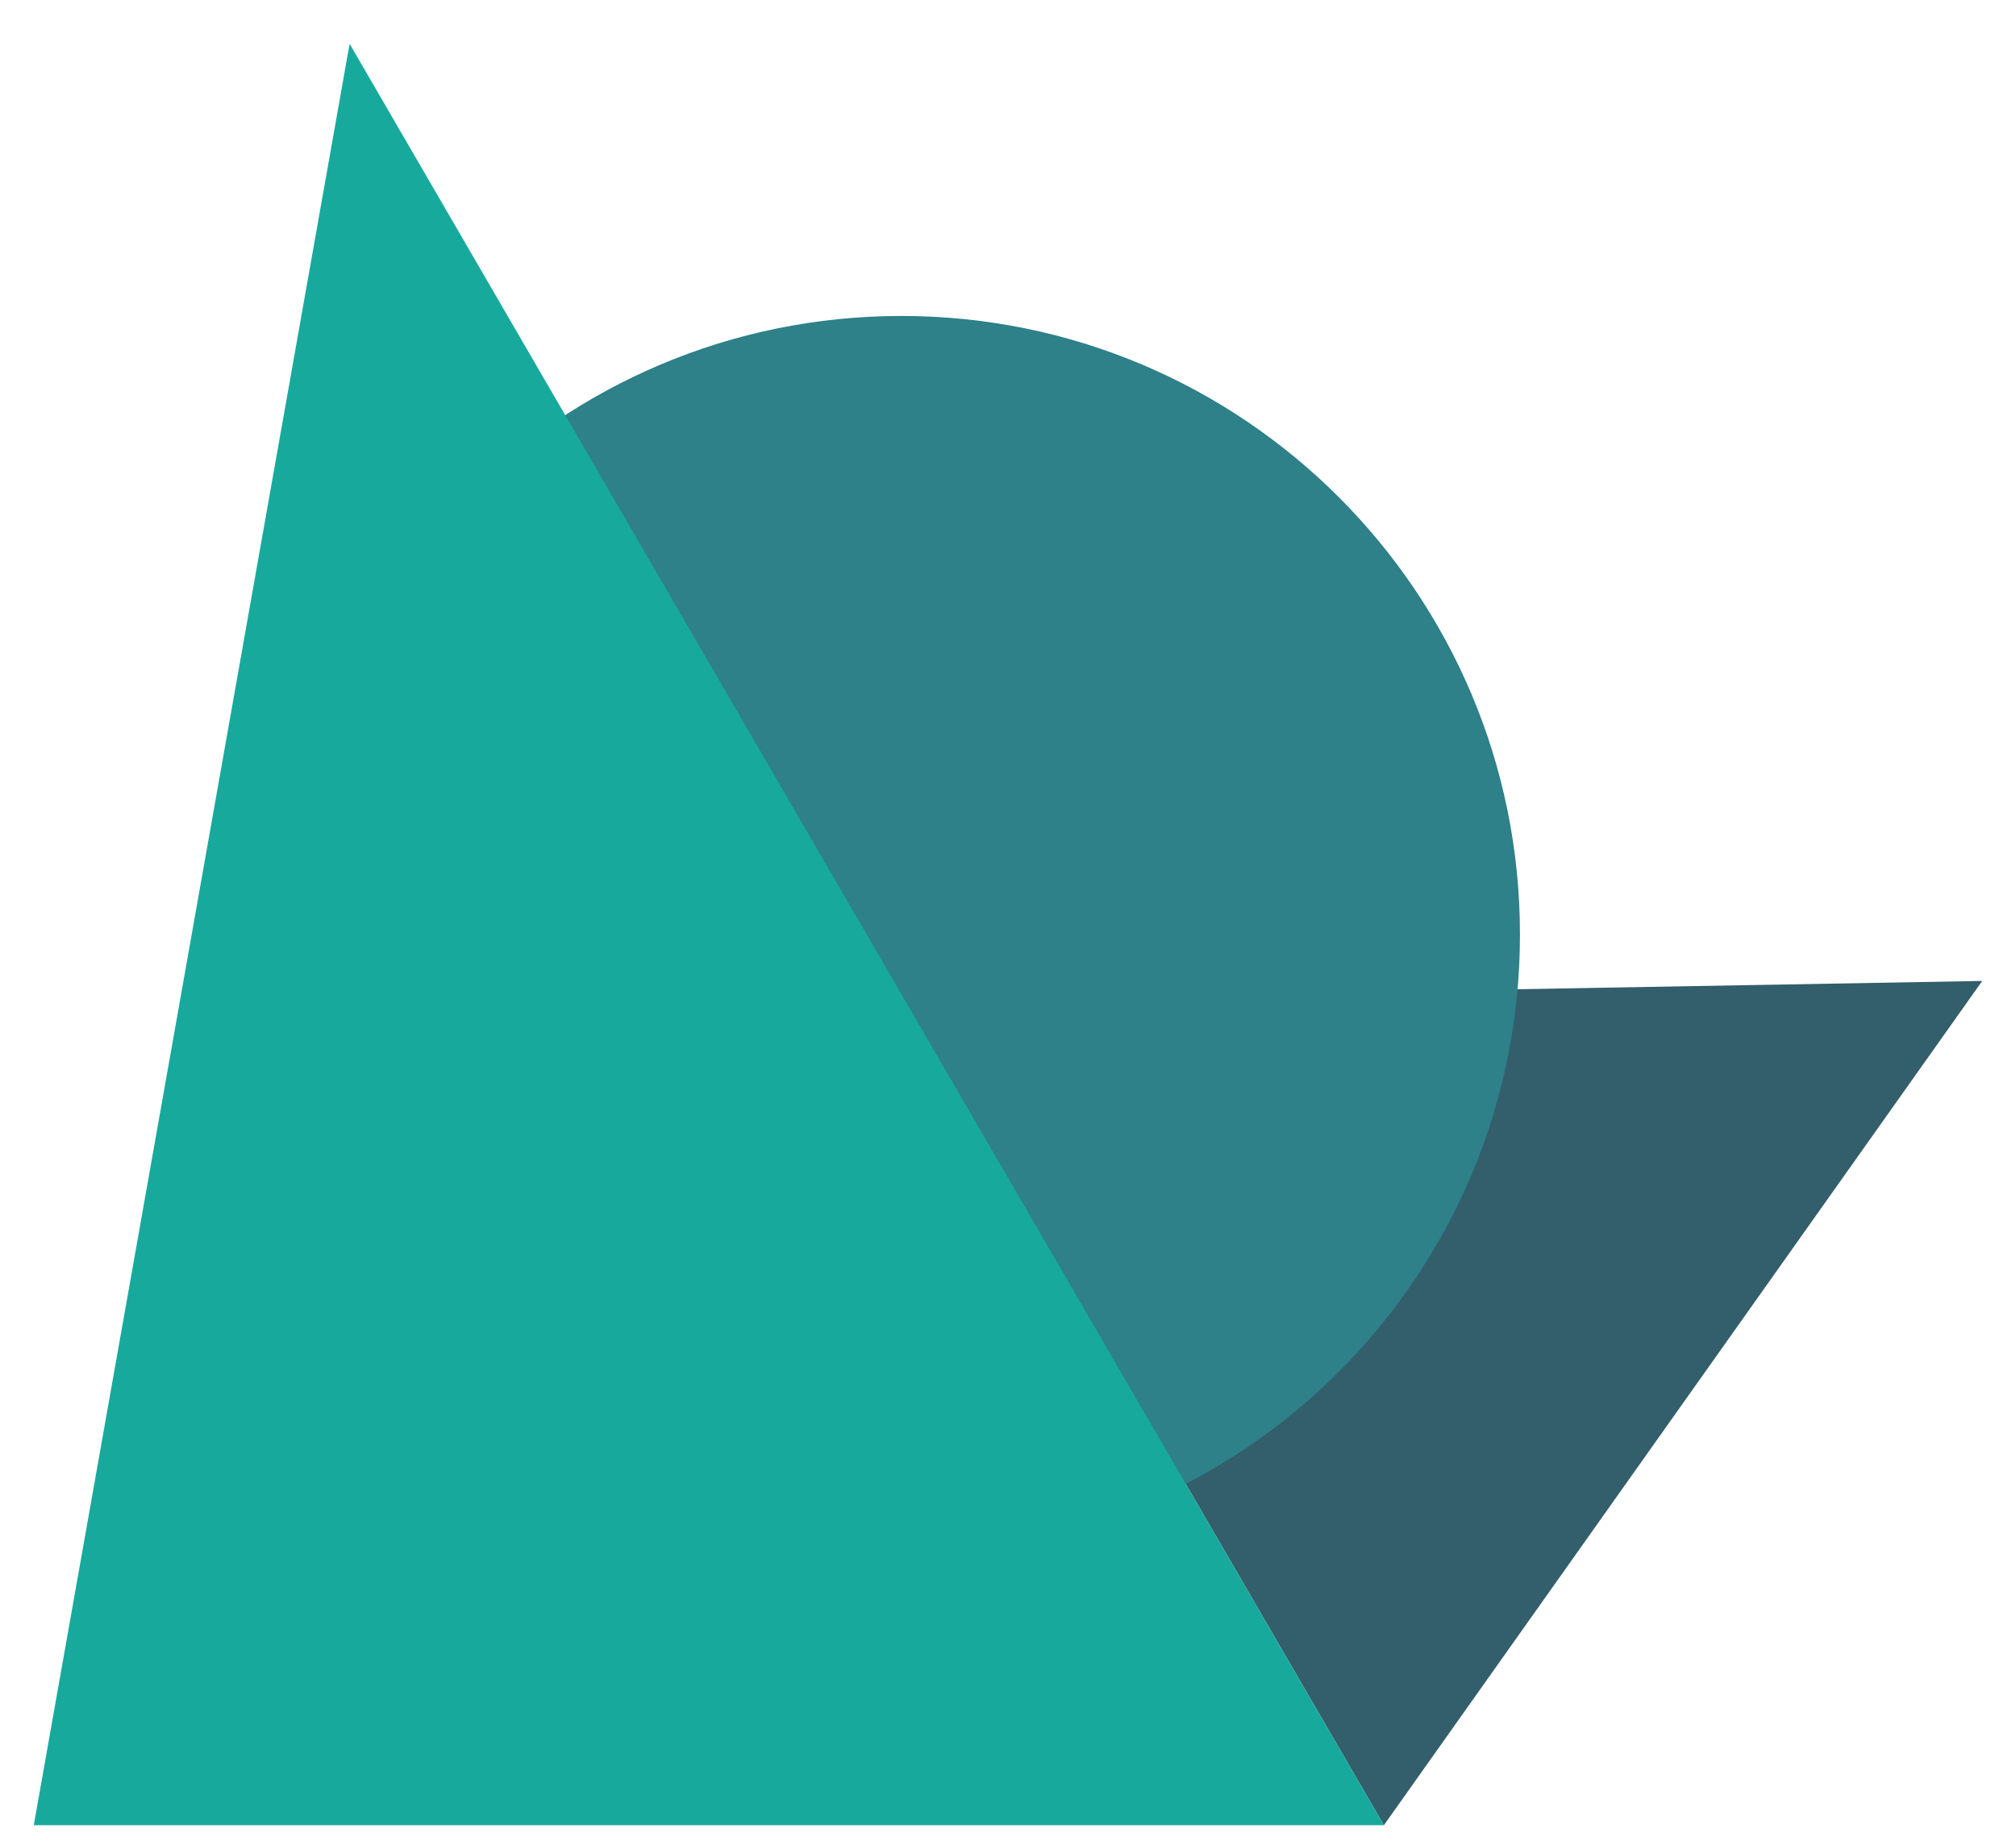
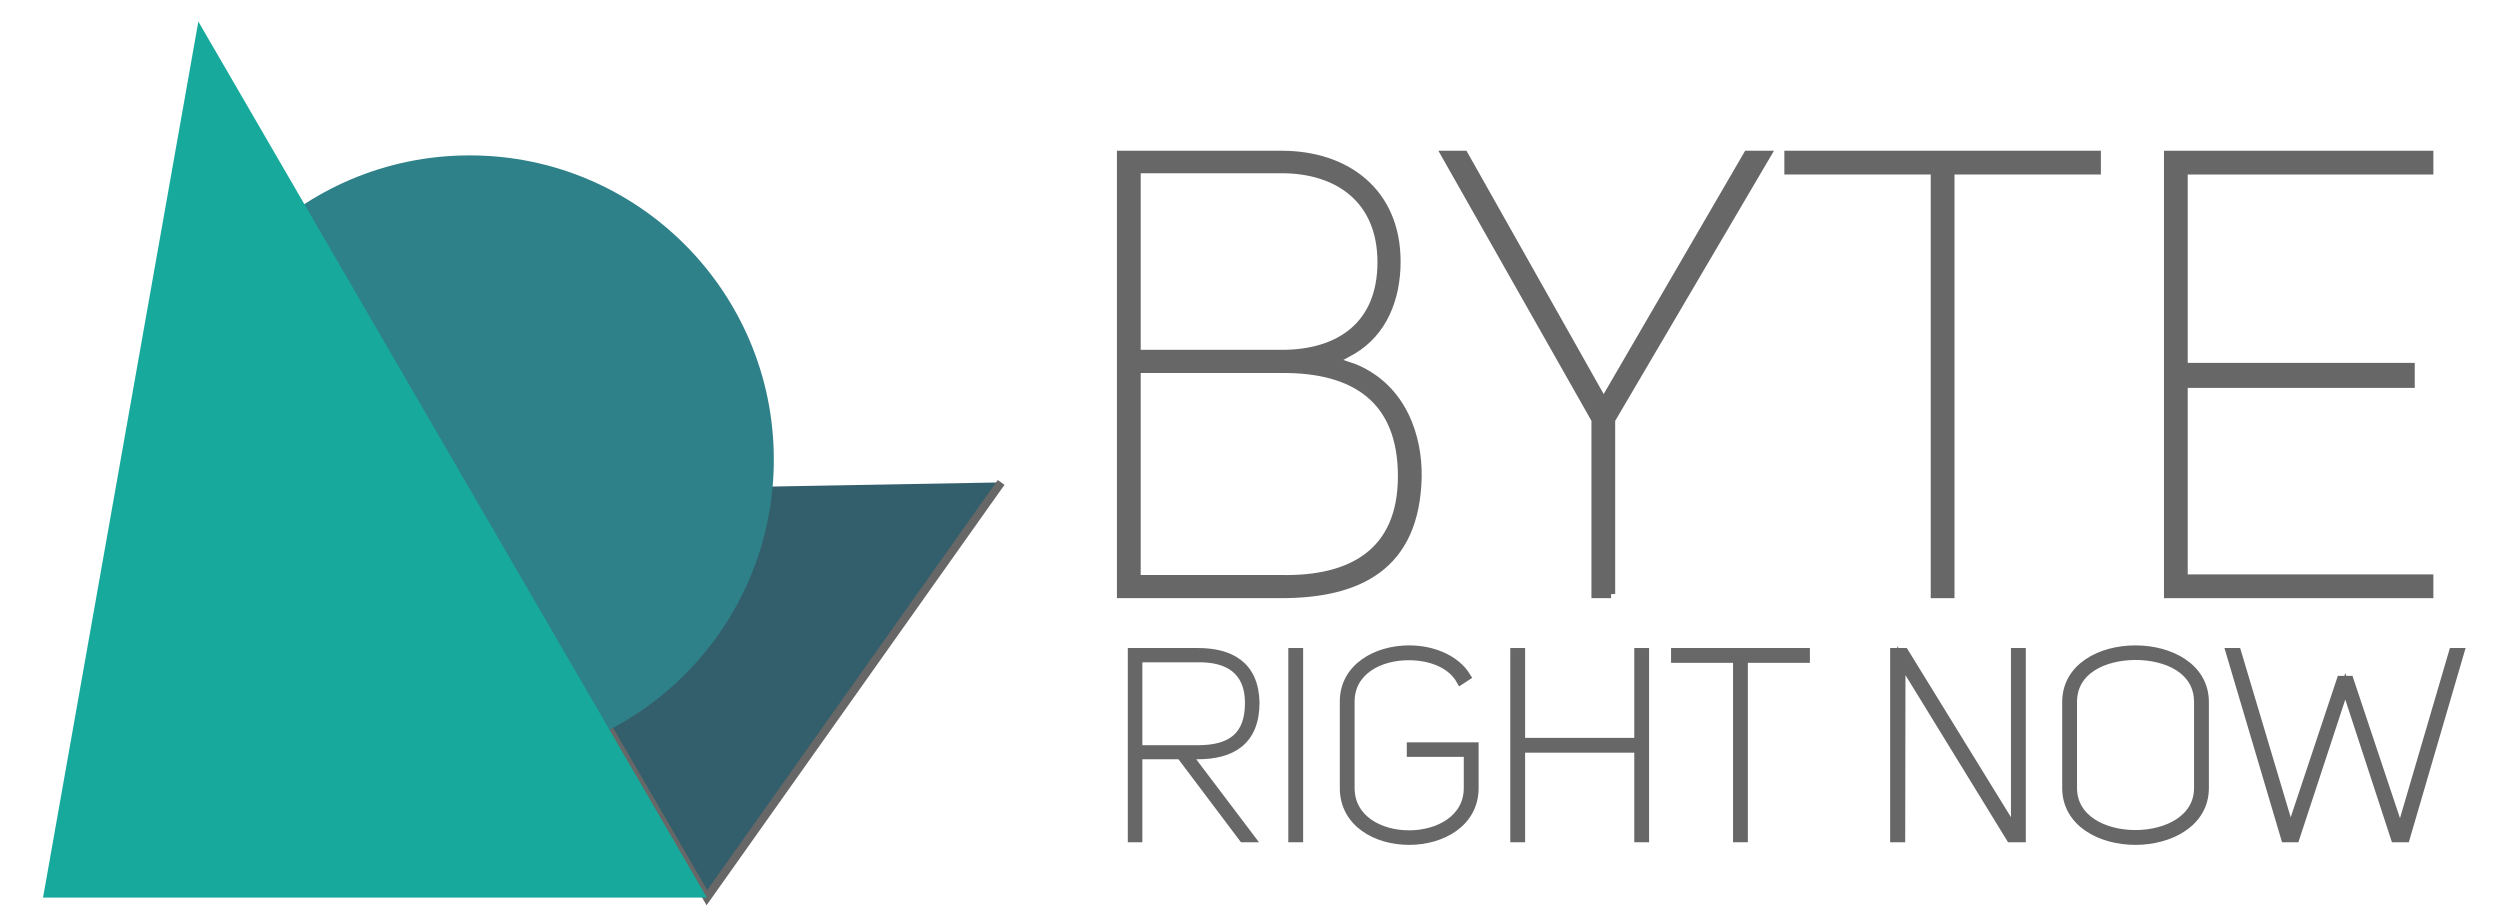
- <svg xmlns="http://www.w3.org/2000/svg" id="Layer_1" data-name="Layer 1" viewBox="0 0 600 550">
+ <svg xmlns="http://www.w3.org/2000/svg" id="Layer_1" data-name="Layer 1" viewBox="0 0 1513.17 550">
  <defs>
    <style>
      .cls-1 {
-         fill: #17aa9c;
+         fill: #666766;
+       }
+ 
+       .cls-1, .cls-2 {
+         stroke: #666766;
+         stroke-miterlimit: 10;
+         stroke-width: 5px;
      }

      .cls-2 {
        fill: #335e6b;
      }

      .cls-3 {
+         fill: #17aa9c;
+       }
+ 
+       .cls-4 {
        fill: #2e8089;
      }
    </style>
  </defs>
-   <polyline class="cls-2" points="269.3 297.71 411.87 543.3 589.95 291.99" />
-   <circle class="cls-3" cx="268.25" cy="278.17" r="184.12" />
-   <polygon class="cls-1" points="104.05 13.03 10.05 543.3 411.87 543.3 104.05 13.03" />
+   <polyline class="cls-2" points="285.3 297.71 427.87 543.3 605.95 291.99" />
+   <circle class="cls-4" cx="284.25" cy="278.17" r="184.12" />
+   <polygon class="cls-3" points="120.05 13.03 26.05 543.3 427.87 543.3 120.05 13.03" />
+   <g>
+     <path class="cls-1" d="M820.08,222.89c29.28,12.39,38.29,42.05,37.92,65.7-1.13,54.82-36.42,70.96-82.6,70.96h-96.86V93.74h97.24c39.05,0,69.46,22.53,69.46,64.58,0,22.53-8.26,42.8-26.66,53.69l-11.64,6.38,13.14,4.5ZM775.78,214.25c34.92,0,60.45-17.27,60.45-55.57s-26.66-56.32-60.45-56.32h-87.85v111.88h87.85ZM775.78,350.54c42.42.75,72.83-16.14,72.83-62.32s-28.16-65.33-72.83-64.95h-87.85v127.27h87.85Z" />
+     <path class="cls-1" d="M975.14,359.55h-9.39v-105.5l-90.86-160.31h11.26l84.47,149.8,87.1-149.8h11.64l-94.24,160.31v105.5Z" />
+     <path class="cls-1" d="M1269.1,103.12h-88.6v256.43h-9.39V103.12h-88.6v-9.39h186.59v9.39Z" />
+     <path class="cls-1" d="M1321.66,222.14h137.41v10.14h-137.41v117.89h148.68v9.39h-158.06V93.74h158.06v9.39h-148.68v119.02Z" />
+   </g>
+   <g>
+     <path class="cls-1" d="M752.37,507.29l-37.84-50.24h-25.6v50.24h-3.81v-112.57h39.75c19.56,0,34.5,7.63,34.98,30.53,0,23.37-14.31,31.8-34.82,31.8h-6.04l38,50.24h-4.61ZM725.03,453.55c20.51,0,31.01-8.27,31.01-28.14s-13.04-27.35-31.01-27.03h-36.09v55.17h36.09Z" />
+     <path class="cls-1" d="M786.24,507.29h-3.97v-112.57h3.97v112.57Z" />
+     <path class="cls-1" d="M813.43,424.61c0-20.67,19.71-31.48,39.43-31.48,14.15,0,28.14,5.56,34.82,16.38l-3.66,2.39c-5.72-10.33-18.6-14.79-31.48-14.79-17.65,0-35.14,9.06-35.14,27.51v52.31c0,18.76,17.65,28.14,35.46,28.14s35.62-9.38,35.62-28.14v-21.31h-34.5v-3.82h38.48v25.12c0,21.31-19.88,31.96-39.59,31.96s-39.43-10.65-39.43-31.96v-52.31Z" />
+     <path class="cls-1" d="M920.6,507.29h-3.97v-112.57h3.97v54.38h71.07v-54.38h3.97v112.57h-3.97v-54.22h-71.07v54.22Z" />
+     <path class="cls-1" d="M1092.95,398.69h-37.52v108.59h-3.97v-108.59h-37.52v-3.97h79.02v3.97Z" />
+     <path class="cls-1" d="M1219.67,503.47v-108.75h3.98v112.57h-6.84l-65.98-107.48-.16,107.48h-4.13v-112.57h6.2l66.94,108.75Z" />
+     <path class="cls-1" d="M1250.68,424.93c0-21.15,20.83-31.8,41.82-31.8s41.97,10.65,41.97,31.8v51.99c0,21.15-20.99,31.96-41.97,31.96s-41.82-10.81-41.82-31.96v-51.99ZM1254.65,476.92c0,18.76,18.76,27.98,37.84,27.98s38-9.22,38-27.98v-51.99c0-19.72-19.24-27.98-38.16-27.98-18.92.16-37.68,8.59-37.68,27.98v51.99Z" />
+     <path class="cls-1" d="M1489.01,394.72l-32.91,112.57h-6.52l-30.05-91.9-30.21,91.9h-6.2l-33.39-112.57h4.29l31.96,107h.79l30.05-90.15h5.25l30.21,90.47h.96l31.48-107.32h4.29Z" />
+   </g>
</svg>
